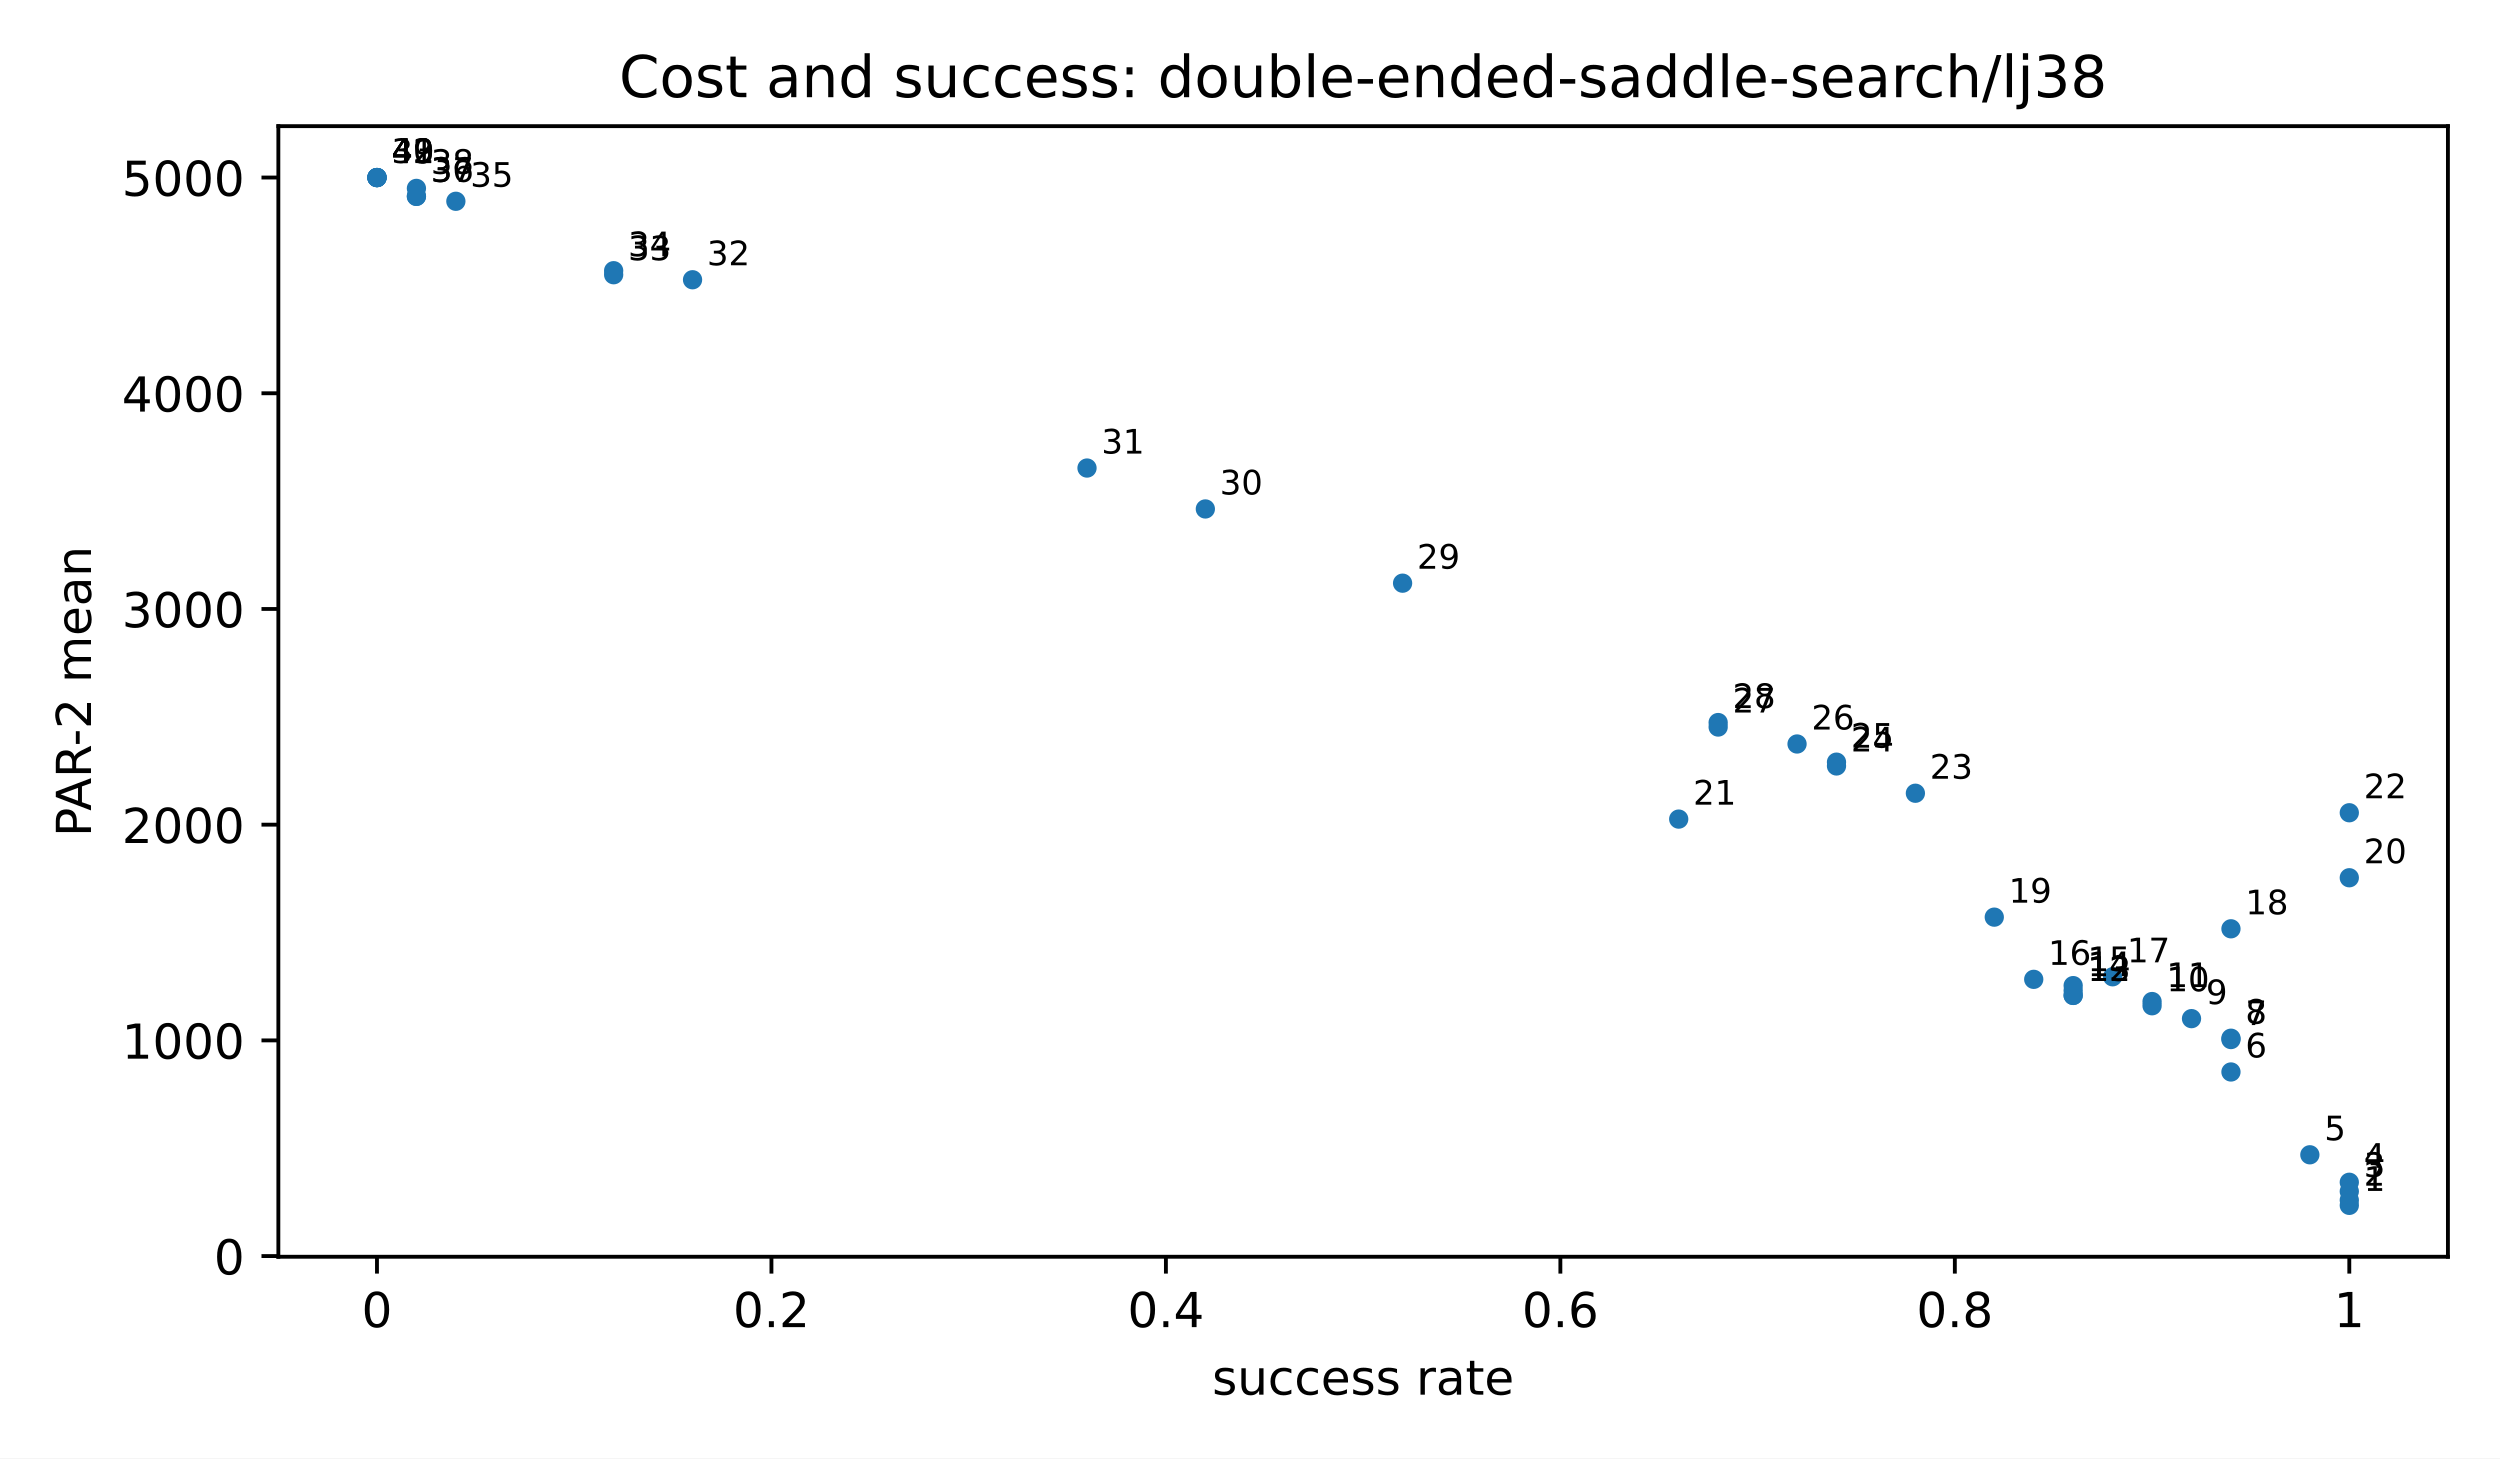
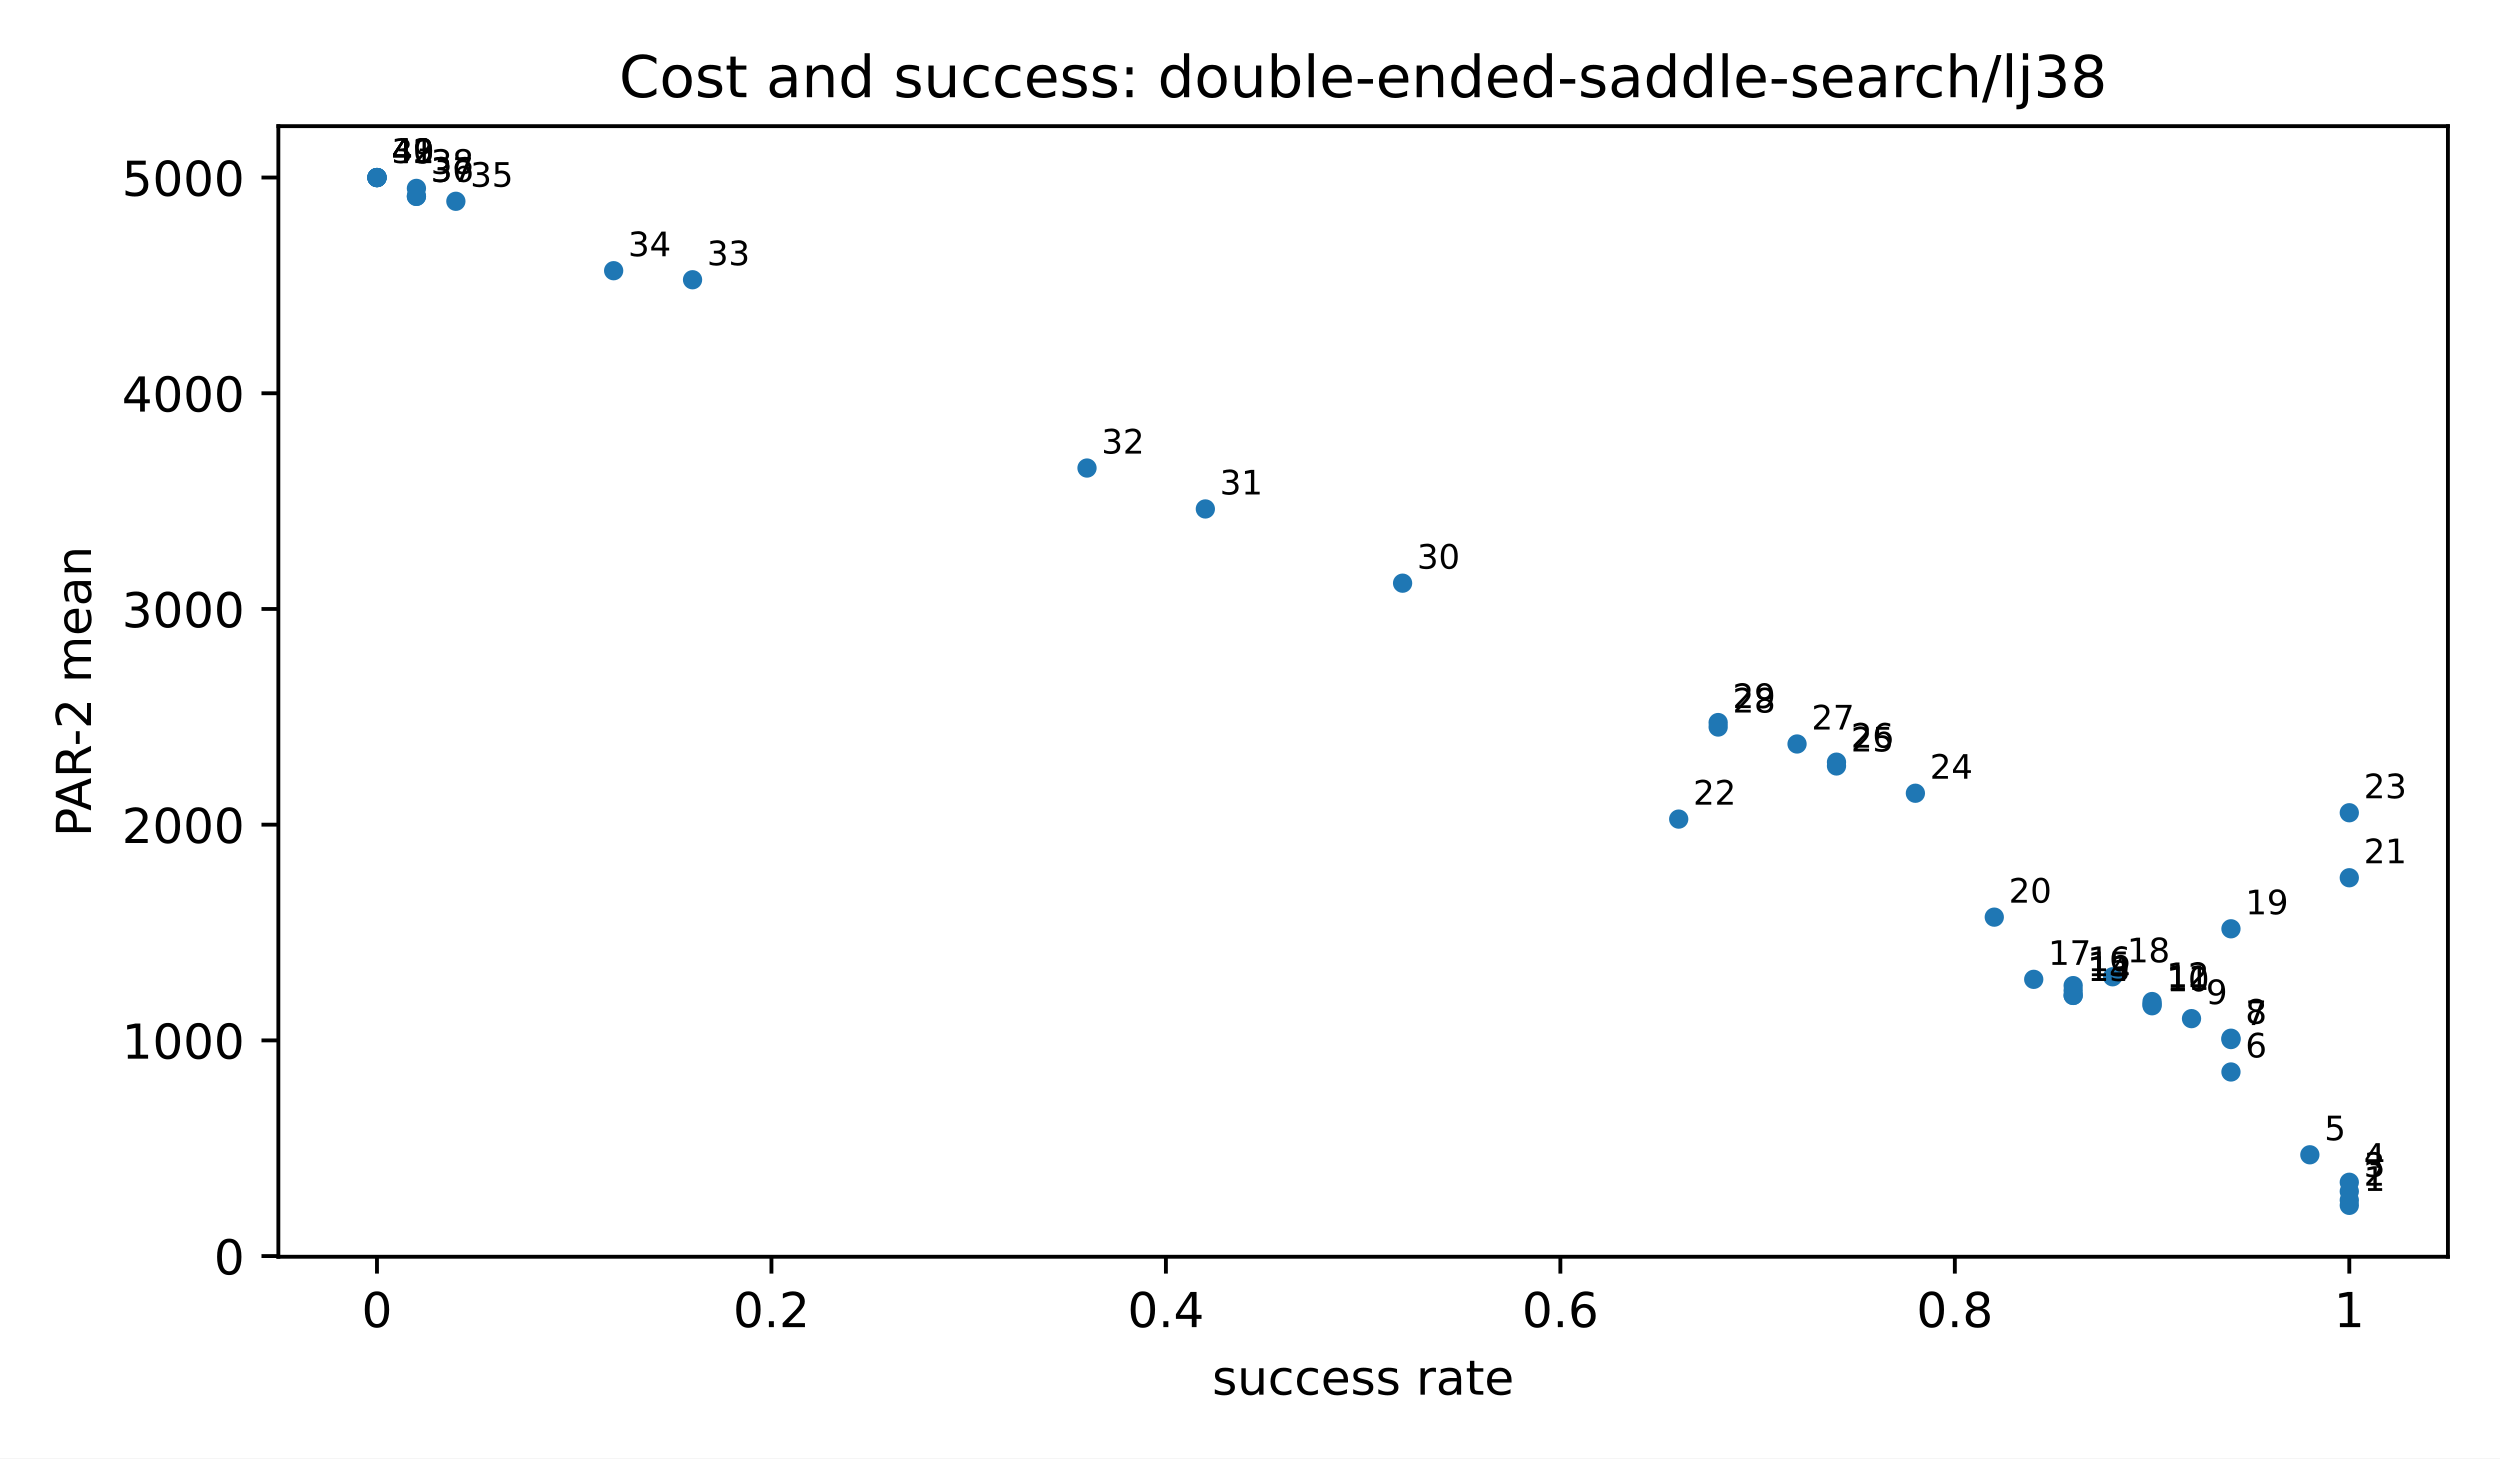
<svg xmlns="http://www.w3.org/2000/svg" xmlns:xlink="http://www.w3.org/1999/xlink" width="518.4pt" height="302.4pt" viewBox="0 0 518.4 302.4" version="1.1">
  <defs>
    <style type="text/css">*{stroke-linejoin: round; stroke-linecap: butt}</style>
  </defs>
  <g id="figure_1">
    <g id="patch_1">
      <path d="M 0 302.4  L 518.4 302.4  L 518.4 0  L 0 0  z " style="fill: #ffffff" />
    </g>
    <g id="axes_1">
      <g id="patch_2">
        <path d="M 57.72 260.6  L 507.6 260.6  L 507.6 26.16  L 57.72 26.16  z " style="fill: #ffffff" />
      </g>
      <g id="PathCollection_1">
        <defs>
          <path id="m2d8934182f" d="M 0 2  C 0.53 2 1.039 1.789 1.414 1.414  C 1.789 1.039 2 0.53 2 0  C 2 -0.53 1.789 -1.039 1.414 -1.414  C 1.039 -1.789 0.53 -2 0 -2  C -0.53 -2 -1.039 -1.789 -1.414 -1.414  C -1.789 -1.039 -2 -0.53 -2 0  C -2 0.53 -1.789 1.039 -1.414 1.414  C -1.039 1.789 -0.53 2 0 2  z " />
        </defs>
        <g clip-path="url(#pfbca4baf77)">
          <use xlink:href="#m2d8934182f" x="487.151" y="249.944" style="fill: #1f77b4" />
          <use xlink:href="#m2d8934182f" x="487.151" y="248.858" style="fill: #1f77b4" />
          <use xlink:href="#m2d8934182f" x="487.151" y="247.053" style="fill: #1f77b4" />
          <use xlink:href="#m2d8934182f" x="487.151" y="245.154" style="fill: #1f77b4" />
          <use xlink:href="#m2d8934182f" x="478.971" y="239.457" style="fill: #1f77b4" />
          <use xlink:href="#m2d8934182f" x="462.612" y="222.285" style="fill: #1f77b4" />
          <use xlink:href="#m2d8934182f" x="462.612" y="215.561" style="fill: #1f77b4" />
          <use xlink:href="#m2d8934182f" x="462.612" y="215.284" style="fill: #1f77b4" />
          <use xlink:href="#m2d8934182f" x="454.432" y="211.224" style="fill: #1f77b4" />
          <use xlink:href="#m2d8934182f" x="446.253" y="208.555" style="fill: #1f77b4" />
+           <use xlink:href="#m2d8934182f" x="446.253" y="208.272" style="fill: #1f77b4" />
          <use xlink:href="#m2d8934182f" x="446.253" y="207.679" style="fill: #1f77b4" />
          <use xlink:href="#m2d8934182f" x="429.893" y="206.412" style="fill: #1f77b4" />
          <use xlink:href="#m2d8934182f" x="429.893" y="206.407" style="fill: #1f77b4" />
          <use xlink:href="#m2d8934182f" x="429.893" y="205.411" style="fill: #1f77b4" />
          <use xlink:href="#m2d8934182f" x="429.893" y="204.377" style="fill: #1f77b4" />
          <use xlink:href="#m2d8934182f" x="421.714" y="203.077" style="fill: #1f77b4" />
          <use xlink:href="#m2d8934182f" x="438.073" y="202.546" style="fill: #1f77b4" />
          <use xlink:href="#m2d8934182f" x="462.612" y="192.596" style="fill: #1f77b4" />
          <use xlink:href="#m2d8934182f" x="413.534" y="190.179" style="fill: #1f77b4" />
          <use xlink:href="#m2d8934182f" x="487.151" y="182.01" style="fill: #1f77b4" />
          <use xlink:href="#m2d8934182f" x="348.097" y="169.848" style="fill: #1f77b4" />
          <use xlink:href="#m2d8934182f" x="487.151" y="168.531" style="fill: #1f77b4" />
          <use xlink:href="#m2d8934182f" x="397.175" y="164.487" style="fill: #1f77b4" />
          <use xlink:href="#m2d8934182f" x="380.816" y="158.83" style="fill: #1f77b4" />
          <use xlink:href="#m2d8934182f" x="380.816" y="158.04" style="fill: #1f77b4" />
          <use xlink:href="#m2d8934182f" x="372.636" y="154.274" style="fill: #1f77b4" />
          <use xlink:href="#m2d8934182f" x="356.277" y="150.758" style="fill: #1f77b4" />
          <use xlink:href="#m2d8934182f" x="356.277" y="149.827" style="fill: #1f77b4" />
          <use xlink:href="#m2d8934182f" x="290.84" y="120.928" style="fill: #1f77b4" />
          <use xlink:href="#m2d8934182f" x="249.941" y="105.537" style="fill: #1f77b4" />
          <use xlink:href="#m2d8934182f" x="225.403" y="97.053" style="fill: #1f77b4" />
          <use xlink:href="#m2d8934182f" x="143.606" y="58.009" style="fill: #1f77b4" />
-           <use xlink:href="#m2d8934182f" x="127.247" y="56.968" style="fill: #1f77b4" />
          <use xlink:href="#m2d8934182f" x="127.247" y="56.133" style="fill: #1f77b4" />
          <use xlink:href="#m2d8934182f" x="94.528" y="41.738" style="fill: #1f77b4" />
          <use xlink:href="#m2d8934182f" x="86.349" y="40.715" style="fill: #1f77b4" />
          <use xlink:href="#m2d8934182f" x="86.349" y="40.715" style="fill: #1f77b4" />
          <use xlink:href="#m2d8934182f" x="86.349" y="39.066" style="fill: #1f77b4" />
          <use xlink:href="#m2d8934182f" x="78.169" y="36.816" style="fill: #1f77b4" />
          <use xlink:href="#m2d8934182f" x="78.169" y="36.816" style="fill: #1f77b4" />
          <use xlink:href="#m2d8934182f" x="78.169" y="36.816" style="fill: #1f77b4" />
          <use xlink:href="#m2d8934182f" x="78.169" y="36.816" style="fill: #1f77b4" />
          <use xlink:href="#m2d8934182f" x="78.169" y="36.816" style="fill: #1f77b4" />
        </g>
      </g>
      <g id="matplotlib.axis_1">
        <g id="xtick_1">
          <g id="line2d_1">
            <defs>
              <path id="m8ea4d47d77" d="M 0 0  L 0 3.5  " style="stroke: #000000; stroke-width: 0.8" />
            </defs>
            <g>
              <use xlink:href="#m8ea4d47d77" x="78.169" y="260.6" style="stroke: #000000; stroke-width: 0.8" />
            </g>
          </g>
          <g id="text_1">
            <text style="font-size: 10px; font-family: 'DejaVu Sans', 'Bitstream Vera Sans', 'Computer Modern Sans Serif', 'Lucida Grande', 'Verdana', 'Geneva', 'Lucid', 'Arial', 'Helvetica', 'Avant Garde', sans-serif; text-anchor: middle" x="78.169" y="275.198" transform="rotate(-0 78.16909 275.1977)">0</text>
          </g>
        </g>
        <g id="xtick_2">
          <g id="line2d_2">
            <g>
              <use xlink:href="#m8ea4d47d77" x="159.965" y="260.6" style="stroke: #000000; stroke-width: 0.8" />
            </g>
          </g>
          <g id="text_2">
            <text style="font-size: 10px; font-family: 'DejaVu Sans', 'Bitstream Vera Sans', 'Computer Modern Sans Serif', 'Lucida Grande', 'Verdana', 'Geneva', 'Lucid', 'Arial', 'Helvetica', 'Avant Garde', sans-serif; text-anchor: middle" x="159.965" y="275.198" transform="rotate(-0 159.9655 275.1977)">0.2</text>
          </g>
        </g>
        <g id="xtick_3">
          <g id="line2d_3">
            <g>
              <use xlink:href="#m8ea4d47d77" x="241.762" y="260.6" style="stroke: #000000; stroke-width: 0.8" />
            </g>
          </g>
          <g id="text_3">
            <text style="font-size: 10px; font-family: 'DejaVu Sans', 'Bitstream Vera Sans', 'Computer Modern Sans Serif', 'Lucida Grande', 'Verdana', 'Geneva', 'Lucid', 'Arial', 'Helvetica', 'Avant Garde', sans-serif; text-anchor: middle" x="241.762" y="275.198" transform="rotate(-0 241.7618 275.1977)">0.4</text>
          </g>
        </g>
        <g id="xtick_4">
          <g id="line2d_4">
            <g>
              <use xlink:href="#m8ea4d47d77" x="323.558" y="260.6" style="stroke: #000000; stroke-width: 0.8" />
            </g>
          </g>
          <g id="text_4">
            <text style="font-size: 10px; font-family: 'DejaVu Sans', 'Bitstream Vera Sans', 'Computer Modern Sans Serif', 'Lucida Grande', 'Verdana', 'Geneva', 'Lucid', 'Arial', 'Helvetica', 'Avant Garde', sans-serif; text-anchor: middle" x="323.558" y="275.198" transform="rotate(-0 323.5582 275.1977)">0.6</text>
          </g>
        </g>
        <g id="xtick_5">
          <g id="line2d_5">
            <g>
              <use xlink:href="#m8ea4d47d77" x="405.355" y="260.6" style="stroke: #000000; stroke-width: 0.8" />
            </g>
          </g>
          <g id="text_5">
            <text style="font-size: 10px; font-family: 'DejaVu Sans', 'Bitstream Vera Sans', 'Computer Modern Sans Serif', 'Lucida Grande', 'Verdana', 'Geneva', 'Lucid', 'Arial', 'Helvetica', 'Avant Garde', sans-serif; text-anchor: middle" x="405.355" y="275.198" transform="rotate(-0 405.3545 275.1977)">0.8</text>
          </g>
        </g>
        <g id="xtick_6">
          <g id="line2d_6">
            <g>
              <use xlink:href="#m8ea4d47d77" x="487.151" y="260.6" style="stroke: #000000; stroke-width: 0.8" />
            </g>
          </g>
          <g id="text_6">
            <text style="font-size: 10px; font-family: 'DejaVu Sans', 'Bitstream Vera Sans', 'Computer Modern Sans Serif', 'Lucida Grande', 'Verdana', 'Geneva', 'Lucid', 'Arial', 'Helvetica', 'Avant Garde', sans-serif; text-anchor: middle" x="487.151" y="275.198" transform="rotate(-0 487.1509 275.1977)">1</text>
          </g>
        </g>
        <g id="text_7">
          <text style="font-size: 10px; font-family: 'DejaVu Sans', 'Bitstream Vera Sans', 'Computer Modern Sans Serif', 'Lucida Grande', 'Verdana', 'Geneva', 'Lucid', 'Arial', 'Helvetica', 'Avant Garde', sans-serif; text-anchor: middle" x="282.66" y="289.198" transform="rotate(-0 282.66 289.1977)">success rate</text>
        </g>
      </g>
      <g id="matplotlib.axis_2">
        <g id="ytick_1">
          <g id="line2d_7">
            <defs>
              <path id="md659df78fa" d="M 0 0  L -3.5 0  " style="stroke: #000000; stroke-width: 0.8" />
            </defs>
            <g>
              <use xlink:href="#md659df78fa" x="57.72" y="260.464" style="stroke: #000000; stroke-width: 0.8" />
            </g>
          </g>
          <g id="text_8">
            <text style="font-size: 10px; font-family: 'DejaVu Sans', 'Bitstream Vera Sans', 'Computer Modern Sans Serif', 'Lucida Grande', 'Verdana', 'Geneva', 'Lucid', 'Arial', 'Helvetica', 'Avant Garde', sans-serif; text-anchor: end" x="50.72" y="264.263" transform="rotate(-0 50.72 264.2629)">0</text>
          </g>
        </g>
        <g id="ytick_2">
          <g id="line2d_8">
            <g>
              <use xlink:href="#md659df78fa" x="57.72" y="215.734" style="stroke: #000000; stroke-width: 0.8" />
            </g>
          </g>
          <g id="text_9">
            <text style="font-size: 10px; font-family: 'DejaVu Sans', 'Bitstream Vera Sans', 'Computer Modern Sans Serif', 'Lucida Grande', 'Verdana', 'Geneva', 'Lucid', 'Arial', 'Helvetica', 'Avant Garde', sans-serif; text-anchor: end" x="50.72" y="219.533" transform="rotate(-0 50.72 219.5333)">1000</text>
          </g>
        </g>
        <g id="ytick_3">
          <g id="line2d_9">
            <g>
              <use xlink:href="#md659df78fa" x="57.72" y="171.005" style="stroke: #000000; stroke-width: 0.8" />
            </g>
          </g>
          <g id="text_10">
            <text style="font-size: 10px; font-family: 'DejaVu Sans', 'Bitstream Vera Sans', 'Computer Modern Sans Serif', 'Lucida Grande', 'Verdana', 'Geneva', 'Lucid', 'Arial', 'Helvetica', 'Avant Garde', sans-serif; text-anchor: end" x="50.72" y="174.804" transform="rotate(-0 50.72 174.8038)">2000</text>
          </g>
        </g>
        <g id="ytick_4">
          <g id="line2d_10">
            <g>
              <use xlink:href="#md659df78fa" x="57.72" y="126.275" style="stroke: #000000; stroke-width: 0.8" />
            </g>
          </g>
          <g id="text_11">
            <text style="font-size: 10px; font-family: 'DejaVu Sans', 'Bitstream Vera Sans', 'Computer Modern Sans Serif', 'Lucida Grande', 'Verdana', 'Geneva', 'Lucid', 'Arial', 'Helvetica', 'Avant Garde', sans-serif; text-anchor: end" x="50.72" y="130.074" transform="rotate(-0 50.72 130.0743)">3000</text>
          </g>
        </g>
        <g id="ytick_5">
          <g id="line2d_11">
            <g>
              <use xlink:href="#md659df78fa" x="57.72" y="81.546" style="stroke: #000000; stroke-width: 0.8" />
            </g>
          </g>
          <g id="text_12">
            <text style="font-size: 10px; font-family: 'DejaVu Sans', 'Bitstream Vera Sans', 'Computer Modern Sans Serif', 'Lucida Grande', 'Verdana', 'Geneva', 'Lucid', 'Arial', 'Helvetica', 'Avant Garde', sans-serif; text-anchor: end" x="50.72" y="85.345" transform="rotate(-0 50.72 85.34472)">4000</text>
          </g>
        </g>
        <g id="ytick_6">
          <g id="line2d_12">
            <g>
              <use xlink:href="#md659df78fa" x="57.72" y="36.816" style="stroke: #000000; stroke-width: 0.8" />
            </g>
          </g>
          <g id="text_13">
            <text style="font-size: 10px; font-family: 'DejaVu Sans', 'Bitstream Vera Sans', 'Computer Modern Sans Serif', 'Lucida Grande', 'Verdana', 'Geneva', 'Lucid', 'Arial', 'Helvetica', 'Avant Garde', sans-serif; text-anchor: end" x="50.72" y="40.615" transform="rotate(-0 50.72 40.61519)">5000</text>
          </g>
        </g>
        <g id="text_14">
          <text style="font-size: 10px; font-family: 'DejaVu Sans', 'Bitstream Vera Sans', 'Computer Modern Sans Serif', 'Lucida Grande', 'Verdana', 'Geneva', 'Lucid', 'Arial', 'Helvetica', 'Avant Garde', sans-serif; text-anchor: middle" x="18.868" y="143.38" transform="rotate(-90 18.86766 143.38)">PAR-2 mean</text>
        </g>
      </g>
      <g id="patch_3">
        <path d="M 57.72 260.6  L 57.72 26.16  " style="fill: none; stroke: #000000; stroke-width: 0.8; stroke-linejoin: miter; stroke-linecap: square" />
      </g>
      <g id="patch_4">
        <path d="M 507.6 260.6  L 507.6 26.16  " style="fill: none; stroke: #000000; stroke-width: 0.8; stroke-linejoin: miter; stroke-linecap: square" />
      </g>
      <g id="patch_5">
        <path d="M 57.72 260.6  L 507.6 260.6  " style="fill: none; stroke: #000000; stroke-width: 0.8; stroke-linejoin: miter; stroke-linecap: square" />
      </g>
      <g id="patch_6">
        <path d="M 57.72 26.16  L 507.6 26.16  " style="fill: none; stroke: #000000; stroke-width: 0.8; stroke-linejoin: miter; stroke-linecap: square" />
      </g>
      <g id="text_15">
        <text style="font-size: 7px; font-family: 'DejaVu Sans', 'Bitstream Vera Sans', 'Computer Modern Sans Serif', 'Lucida Grande', 'Verdana', 'Geneva', 'Lucid', 'Arial', 'Helvetica', 'Avant Garde', sans-serif; text-anchor: start" x="490.151" y="246.944" transform="rotate(-0 490.1509 246.9436)">1</text>
      </g>
      <g id="text_16">
        <text style="font-size: 7px; font-family: 'DejaVu Sans', 'Bitstream Vera Sans', 'Computer Modern Sans Serif', 'Lucida Grande', 'Verdana', 'Geneva', 'Lucid', 'Arial', 'Helvetica', 'Avant Garde', sans-serif; text-anchor: start" x="490.151" y="245.858" transform="rotate(-0 490.1509 245.8585)">2</text>
      </g>
      <g id="text_17">
        <text style="font-size: 7px; font-family: 'DejaVu Sans', 'Bitstream Vera Sans', 'Computer Modern Sans Serif', 'Lucida Grande', 'Verdana', 'Geneva', 'Lucid', 'Arial', 'Helvetica', 'Avant Garde', sans-serif; text-anchor: start" x="490.151" y="244.053" transform="rotate(-0 490.1509 244.0532)">3</text>
      </g>
      <g id="text_18">
        <text style="font-size: 7px; font-family: 'DejaVu Sans', 'Bitstream Vera Sans', 'Computer Modern Sans Serif', 'Lucida Grande', 'Verdana', 'Geneva', 'Lucid', 'Arial', 'Helvetica', 'Avant Garde', sans-serif; text-anchor: start" x="490.151" y="242.154" transform="rotate(-0 490.1509 242.154)">4</text>
      </g>
      <g id="text_19">
        <text style="font-size: 7px; font-family: 'DejaVu Sans', 'Bitstream Vera Sans', 'Computer Modern Sans Serif', 'Lucida Grande', 'Verdana', 'Geneva', 'Lucid', 'Arial', 'Helvetica', 'Avant Garde', sans-serif; text-anchor: start" x="481.971" y="236.457" transform="rotate(-0 481.9713 236.4572)">5</text>
      </g>
      <g id="text_20">
        <text style="font-size: 7px; font-family: 'DejaVu Sans', 'Bitstream Vera Sans', 'Computer Modern Sans Serif', 'Lucida Grande', 'Verdana', 'Geneva', 'Lucid', 'Arial', 'Helvetica', 'Avant Garde', sans-serif; text-anchor: start" x="465.612" y="219.285" transform="rotate(-0 465.612 219.2847)">6</text>
      </g>
      <g id="text_21">
        <text style="font-size: 7px; font-family: 'DejaVu Sans', 'Bitstream Vera Sans', 'Computer Modern Sans Serif', 'Lucida Grande', 'Verdana', 'Geneva', 'Lucid', 'Arial', 'Helvetica', 'Avant Garde', sans-serif; text-anchor: start" x="465.612" y="212.561" transform="rotate(-0 465.612 212.5609)">7</text>
      </g>
      <g id="text_22">
        <text style="font-size: 7px; font-family: 'DejaVu Sans', 'Bitstream Vera Sans', 'Computer Modern Sans Serif', 'Lucida Grande', 'Verdana', 'Geneva', 'Lucid', 'Arial', 'Helvetica', 'Avant Garde', sans-serif; text-anchor: start" x="465.612" y="212.284" transform="rotate(-0 465.612 212.2836)">8</text>
      </g>
      <g id="text_23">
        <text style="font-size: 7px; font-family: 'DejaVu Sans', 'Bitstream Vera Sans', 'Computer Modern Sans Serif', 'Lucida Grande', 'Verdana', 'Geneva', 'Lucid', 'Arial', 'Helvetica', 'Avant Garde', sans-serif; text-anchor: start" x="457.432" y="208.224" transform="rotate(-0 457.4324 208.224)">9</text>
      </g>
      <g id="text_24">
        <text style="font-size: 7px; font-family: 'DejaVu Sans', 'Bitstream Vera Sans', 'Computer Modern Sans Serif', 'Lucida Grande', 'Verdana', 'Geneva', 'Lucid', 'Arial', 'Helvetica', 'Avant Garde', sans-serif; text-anchor: start" x="449.253" y="205.555" transform="rotate(-0 449.2527 205.5554)">10</text>
      </g>
      <g id="text_25">
-         <text style="font-size: 7px; font-family: 'DejaVu Sans', 'Bitstream Vera Sans', 'Computer Modern Sans Serif', 'Lucida Grande', 'Verdana', 'Geneva', 'Lucid', 'Arial', 'Helvetica', 'Avant Garde', sans-serif; text-anchor: start" x="449.253" y="204.679" transform="rotate(-0 449.2527 204.6787)">11</text>
+         <text style="font-size: 7px; font-family: 'DejaVu Sans', 'Bitstream Vera Sans', 'Computer Modern Sans Serif', 'Lucida Grande', 'Verdana', 'Geneva', 'Lucid', 'Arial', 'Helvetica', 'Avant Garde', sans-serif; text-anchor: start" x="449.253" y="205.272" transform="rotate(-0 449.2527 205.2718)">11</text>
      </g>
      <g id="text_26">
-         <text style="font-size: 7px; font-family: 'DejaVu Sans', 'Bitstream Vera Sans', 'Computer Modern Sans Serif', 'Lucida Grande', 'Verdana', 'Geneva', 'Lucid', 'Arial', 'Helvetica', 'Avant Garde', sans-serif; text-anchor: start" x="432.893" y="203.412" transform="rotate(-0 432.8935 203.412)">12</text>
+         <text style="font-size: 7px; font-family: 'DejaVu Sans', 'Bitstream Vera Sans', 'Computer Modern Sans Serif', 'Lucida Grande', 'Verdana', 'Geneva', 'Lucid', 'Arial', 'Helvetica', 'Avant Garde', sans-serif; text-anchor: start" x="449.253" y="204.679" transform="rotate(-0 449.2527 204.6787)">12</text>
      </g>
      <g id="text_27">
-         <text style="font-size: 7px; font-family: 'DejaVu Sans', 'Bitstream Vera Sans', 'Computer Modern Sans Serif', 'Lucida Grande', 'Verdana', 'Geneva', 'Lucid', 'Arial', 'Helvetica', 'Avant Garde', sans-serif; text-anchor: start" x="432.893" y="203.407" transform="rotate(-0 432.8935 203.4075)">13</text>
+         <text style="font-size: 7px; font-family: 'DejaVu Sans', 'Bitstream Vera Sans', 'Computer Modern Sans Serif', 'Lucida Grande', 'Verdana', 'Geneva', 'Lucid', 'Arial', 'Helvetica', 'Avant Garde', sans-serif; text-anchor: start" x="432.893" y="203.412" transform="rotate(-0 432.8935 203.412)">13</text>
      </g>
      <g id="text_28">
-         <text style="font-size: 7px; font-family: 'DejaVu Sans', 'Bitstream Vera Sans', 'Computer Modern Sans Serif', 'Lucida Grande', 'Verdana', 'Geneva', 'Lucid', 'Arial', 'Helvetica', 'Avant Garde', sans-serif; text-anchor: start" x="432.893" y="202.411" transform="rotate(-0 432.8935 202.4109)">14</text>
+         <text style="font-size: 7px; font-family: 'DejaVu Sans', 'Bitstream Vera Sans', 'Computer Modern Sans Serif', 'Lucida Grande', 'Verdana', 'Geneva', 'Lucid', 'Arial', 'Helvetica', 'Avant Garde', sans-serif; text-anchor: start" x="432.893" y="203.407" transform="rotate(-0 432.8935 203.4075)">14</text>
      </g>
      <g id="text_29">
-         <text style="font-size: 7px; font-family: 'DejaVu Sans', 'Bitstream Vera Sans', 'Computer Modern Sans Serif', 'Lucida Grande', 'Verdana', 'Geneva', 'Lucid', 'Arial', 'Helvetica', 'Avant Garde', sans-serif; text-anchor: start" x="432.893" y="201.377" transform="rotate(-0 432.8935 201.3768)">15</text>
+         <text style="font-size: 7px; font-family: 'DejaVu Sans', 'Bitstream Vera Sans', 'Computer Modern Sans Serif', 'Lucida Grande', 'Verdana', 'Geneva', 'Lucid', 'Arial', 'Helvetica', 'Avant Garde', sans-serif; text-anchor: start" x="432.893" y="202.411" transform="rotate(-0 432.8935 202.4109)">15</text>
      </g>
      <g id="text_30">
-         <text style="font-size: 7px; font-family: 'DejaVu Sans', 'Bitstream Vera Sans', 'Computer Modern Sans Serif', 'Lucida Grande', 'Verdana', 'Geneva', 'Lucid', 'Arial', 'Helvetica', 'Avant Garde', sans-serif; text-anchor: start" x="424.714" y="200.077" transform="rotate(-0 424.7138 200.0769)">16</text>
+         <text style="font-size: 7px; font-family: 'DejaVu Sans', 'Bitstream Vera Sans', 'Computer Modern Sans Serif', 'Lucida Grande', 'Verdana', 'Geneva', 'Lucid', 'Arial', 'Helvetica', 'Avant Garde', sans-serif; text-anchor: start" x="432.893" y="201.377" transform="rotate(-0 432.8935 201.3768)">16</text>
      </g>
      <g id="text_31">
-         <text style="font-size: 7px; font-family: 'DejaVu Sans', 'Bitstream Vera Sans', 'Computer Modern Sans Serif', 'Lucida Grande', 'Verdana', 'Geneva', 'Lucid', 'Arial', 'Helvetica', 'Avant Garde', sans-serif; text-anchor: start" x="441.073" y="199.546" transform="rotate(-0 441.0731 199.5455)">17</text>
+         <text style="font-size: 7px; font-family: 'DejaVu Sans', 'Bitstream Vera Sans', 'Computer Modern Sans Serif', 'Lucida Grande', 'Verdana', 'Geneva', 'Lucid', 'Arial', 'Helvetica', 'Avant Garde', sans-serif; text-anchor: start" x="424.714" y="200.077" transform="rotate(-0 424.7138 200.0769)">17</text>
      </g>
      <g id="text_32">
-         <text style="font-size: 7px; font-family: 'DejaVu Sans', 'Bitstream Vera Sans', 'Computer Modern Sans Serif', 'Lucida Grande', 'Verdana', 'Geneva', 'Lucid', 'Arial', 'Helvetica', 'Avant Garde', sans-serif; text-anchor: start" x="465.612" y="189.596" transform="rotate(-0 465.612 189.5959)">18</text>
+         <text style="font-size: 7px; font-family: 'DejaVu Sans', 'Bitstream Vera Sans', 'Computer Modern Sans Serif', 'Lucida Grande', 'Verdana', 'Geneva', 'Lucid', 'Arial', 'Helvetica', 'Avant Garde', sans-serif; text-anchor: start" x="441.073" y="199.546" transform="rotate(-0 441.0731 199.5455)">18</text>
      </g>
      <g id="text_33">
-         <text style="font-size: 7px; font-family: 'DejaVu Sans', 'Bitstream Vera Sans', 'Computer Modern Sans Serif', 'Lucida Grande', 'Verdana', 'Geneva', 'Lucid', 'Arial', 'Helvetica', 'Avant Garde', sans-serif; text-anchor: start" x="416.534" y="187.179" transform="rotate(-0 416.5342 187.1787)">19</text>
+         <text style="font-size: 7px; font-family: 'DejaVu Sans', 'Bitstream Vera Sans', 'Computer Modern Sans Serif', 'Lucida Grande', 'Verdana', 'Geneva', 'Lucid', 'Arial', 'Helvetica', 'Avant Garde', sans-serif; text-anchor: start" x="465.612" y="189.596" transform="rotate(-0 465.612 189.5959)">19</text>
      </g>
      <g id="text_34">
-         <text style="font-size: 7px; font-family: 'DejaVu Sans', 'Bitstream Vera Sans', 'Computer Modern Sans Serif', 'Lucida Grande', 'Verdana', 'Geneva', 'Lucid', 'Arial', 'Helvetica', 'Avant Garde', sans-serif; text-anchor: start" x="490.151" y="179.01" transform="rotate(-0 490.1509 179.0102)">20</text>
+         <text style="font-size: 7px; font-family: 'DejaVu Sans', 'Bitstream Vera Sans', 'Computer Modern Sans Serif', 'Lucida Grande', 'Verdana', 'Geneva', 'Lucid', 'Arial', 'Helvetica', 'Avant Garde', sans-serif; text-anchor: start" x="416.534" y="187.179" transform="rotate(-0 416.5342 187.1787)">20</text>
      </g>
      <g id="text_35">
-         <text style="font-size: 7px; font-family: 'DejaVu Sans', 'Bitstream Vera Sans', 'Computer Modern Sans Serif', 'Lucida Grande', 'Verdana', 'Geneva', 'Lucid', 'Arial', 'Helvetica', 'Avant Garde', sans-serif; text-anchor: start" x="351.097" y="166.848" transform="rotate(-0 351.0971 166.8483)">21</text>
+         <text style="font-size: 7px; font-family: 'DejaVu Sans', 'Bitstream Vera Sans', 'Computer Modern Sans Serif', 'Lucida Grande', 'Verdana', 'Geneva', 'Lucid', 'Arial', 'Helvetica', 'Avant Garde', sans-serif; text-anchor: start" x="490.151" y="179.01" transform="rotate(-0 490.1509 179.0102)">21</text>
      </g>
      <g id="text_36">
-         <text style="font-size: 7px; font-family: 'DejaVu Sans', 'Bitstream Vera Sans', 'Computer Modern Sans Serif', 'Lucida Grande', 'Verdana', 'Geneva', 'Lucid', 'Arial', 'Helvetica', 'Avant Garde', sans-serif; text-anchor: start" x="490.151" y="165.531" transform="rotate(-0 490.1509 165.5314)">22</text>
+         <text style="font-size: 7px; font-family: 'DejaVu Sans', 'Bitstream Vera Sans', 'Computer Modern Sans Serif', 'Lucida Grande', 'Verdana', 'Geneva', 'Lucid', 'Arial', 'Helvetica', 'Avant Garde', sans-serif; text-anchor: start" x="351.097" y="166.848" transform="rotate(-0 351.0971 166.8483)">22</text>
      </g>
      <g id="text_37">
-         <text style="font-size: 7px; font-family: 'DejaVu Sans', 'Bitstream Vera Sans', 'Computer Modern Sans Serif', 'Lucida Grande', 'Verdana', 'Geneva', 'Lucid', 'Arial', 'Helvetica', 'Avant Garde', sans-serif; text-anchor: start" x="400.175" y="161.487" transform="rotate(-0 400.1749 161.487)">23</text>
+         <text style="font-size: 7px; font-family: 'DejaVu Sans', 'Bitstream Vera Sans', 'Computer Modern Sans Serif', 'Lucida Grande', 'Verdana', 'Geneva', 'Lucid', 'Arial', 'Helvetica', 'Avant Garde', sans-serif; text-anchor: start" x="490.151" y="165.531" transform="rotate(-0 490.1509 165.5314)">23</text>
      </g>
      <g id="text_38">
-         <text style="font-size: 7px; font-family: 'DejaVu Sans', 'Bitstream Vera Sans', 'Computer Modern Sans Serif', 'Lucida Grande', 'Verdana', 'Geneva', 'Lucid', 'Arial', 'Helvetica', 'Avant Garde', sans-serif; text-anchor: start" x="383.816" y="155.83" transform="rotate(-0 383.8156 155.8305)">24</text>
+         <text style="font-size: 7px; font-family: 'DejaVu Sans', 'Bitstream Vera Sans', 'Computer Modern Sans Serif', 'Lucida Grande', 'Verdana', 'Geneva', 'Lucid', 'Arial', 'Helvetica', 'Avant Garde', sans-serif; text-anchor: start" x="400.175" y="161.487" transform="rotate(-0 400.1749 161.487)">24</text>
      </g>
      <g id="text_39">
-         <text style="font-size: 7px; font-family: 'DejaVu Sans', 'Bitstream Vera Sans', 'Computer Modern Sans Serif', 'Lucida Grande', 'Verdana', 'Geneva', 'Lucid', 'Arial', 'Helvetica', 'Avant Garde', sans-serif; text-anchor: start" x="383.816" y="155.04" transform="rotate(-0 383.8156 155.0397)">25</text>
+         <text style="font-size: 7px; font-family: 'DejaVu Sans', 'Bitstream Vera Sans', 'Computer Modern Sans Serif', 'Lucida Grande', 'Verdana', 'Geneva', 'Lucid', 'Arial', 'Helvetica', 'Avant Garde', sans-serif; text-anchor: start" x="383.816" y="155.83" transform="rotate(-0 383.8156 155.8305)">25</text>
      </g>
      <g id="text_40">
-         <text style="font-size: 7px; font-family: 'DejaVu Sans', 'Bitstream Vera Sans', 'Computer Modern Sans Serif', 'Lucida Grande', 'Verdana', 'Geneva', 'Lucid', 'Arial', 'Helvetica', 'Avant Garde', sans-serif; text-anchor: start" x="375.636" y="151.274" transform="rotate(-0 375.636 151.2743)">26</text>
+         <text style="font-size: 7px; font-family: 'DejaVu Sans', 'Bitstream Vera Sans', 'Computer Modern Sans Serif', 'Lucida Grande', 'Verdana', 'Geneva', 'Lucid', 'Arial', 'Helvetica', 'Avant Garde', sans-serif; text-anchor: start" x="383.816" y="155.04" transform="rotate(-0 383.8156 155.0397)">26</text>
      </g>
      <g id="text_41">
-         <text style="font-size: 7px; font-family: 'DejaVu Sans', 'Bitstream Vera Sans', 'Computer Modern Sans Serif', 'Lucida Grande', 'Verdana', 'Geneva', 'Lucid', 'Arial', 'Helvetica', 'Avant Garde', sans-serif; text-anchor: start" x="359.277" y="147.758" transform="rotate(-0 359.2767 147.7577)">27</text>
+         <text style="font-size: 7px; font-family: 'DejaVu Sans', 'Bitstream Vera Sans', 'Computer Modern Sans Serif', 'Lucida Grande', 'Verdana', 'Geneva', 'Lucid', 'Arial', 'Helvetica', 'Avant Garde', sans-serif; text-anchor: start" x="375.636" y="151.274" transform="rotate(-0 375.636 151.2743)">27</text>
      </g>
      <g id="text_42">
-         <text style="font-size: 7px; font-family: 'DejaVu Sans', 'Bitstream Vera Sans', 'Computer Modern Sans Serif', 'Lucida Grande', 'Verdana', 'Geneva', 'Lucid', 'Arial', 'Helvetica', 'Avant Garde', sans-serif; text-anchor: start" x="359.277" y="146.827" transform="rotate(-0 359.2767 146.8273)">28</text>
+         <text style="font-size: 7px; font-family: 'DejaVu Sans', 'Bitstream Vera Sans', 'Computer Modern Sans Serif', 'Lucida Grande', 'Verdana', 'Geneva', 'Lucid', 'Arial', 'Helvetica', 'Avant Garde', sans-serif; text-anchor: start" x="359.277" y="147.758" transform="rotate(-0 359.2767 147.7577)">28</text>
      </g>
      <g id="text_43">
-         <text style="font-size: 7px; font-family: 'DejaVu Sans', 'Bitstream Vera Sans', 'Computer Modern Sans Serif', 'Lucida Grande', 'Verdana', 'Geneva', 'Lucid', 'Arial', 'Helvetica', 'Avant Garde', sans-serif; text-anchor: start" x="293.84" y="117.928" transform="rotate(-0 293.8396 117.9276)">29</text>
+         <text style="font-size: 7px; font-family: 'DejaVu Sans', 'Bitstream Vera Sans', 'Computer Modern Sans Serif', 'Lucida Grande', 'Verdana', 'Geneva', 'Lucid', 'Arial', 'Helvetica', 'Avant Garde', sans-serif; text-anchor: start" x="359.277" y="146.827" transform="rotate(-0 359.2767 146.8273)">29</text>
      </g>
      <g id="text_44">
-         <text style="font-size: 7px; font-family: 'DejaVu Sans', 'Bitstream Vera Sans', 'Computer Modern Sans Serif', 'Lucida Grande', 'Verdana', 'Geneva', 'Lucid', 'Arial', 'Helvetica', 'Avant Garde', sans-serif; text-anchor: start" x="252.941" y="102.537" transform="rotate(-0 252.9415 102.537)">30</text>
+         <text style="font-size: 7px; font-family: 'DejaVu Sans', 'Bitstream Vera Sans', 'Computer Modern Sans Serif', 'Lucida Grande', 'Verdana', 'Geneva', 'Lucid', 'Arial', 'Helvetica', 'Avant Garde', sans-serif; text-anchor: start" x="293.84" y="117.928" transform="rotate(-0 293.8396 117.9276)">30</text>
      </g>
      <g id="text_45">
-         <text style="font-size: 7px; font-family: 'DejaVu Sans', 'Bitstream Vera Sans', 'Computer Modern Sans Serif', 'Lucida Grande', 'Verdana', 'Geneva', 'Lucid', 'Arial', 'Helvetica', 'Avant Garde', sans-serif; text-anchor: start" x="228.403" y="94.053" transform="rotate(-0 228.4025 94.05273)">31</text>
+         <text style="font-size: 7px; font-family: 'DejaVu Sans', 'Bitstream Vera Sans', 'Computer Modern Sans Serif', 'Lucida Grande', 'Verdana', 'Geneva', 'Lucid', 'Arial', 'Helvetica', 'Avant Garde', sans-serif; text-anchor: start" x="252.941" y="102.537" transform="rotate(-0 252.9415 102.537)">31</text>
      </g>
      <g id="text_46">
-         <text style="font-size: 7px; font-family: 'DejaVu Sans', 'Bitstream Vera Sans', 'Computer Modern Sans Serif', 'Lucida Grande', 'Verdana', 'Geneva', 'Lucid', 'Arial', 'Helvetica', 'Avant Garde', sans-serif; text-anchor: start" x="146.606" y="55.009" transform="rotate(-0 146.6062 55.00922)">32</text>
+         <text style="font-size: 7px; font-family: 'DejaVu Sans', 'Bitstream Vera Sans', 'Computer Modern Sans Serif', 'Lucida Grande', 'Verdana', 'Geneva', 'Lucid', 'Arial', 'Helvetica', 'Avant Garde', sans-serif; text-anchor: start" x="228.403" y="94.053" transform="rotate(-0 228.4025 94.05273)">32</text>
      </g>
      <g id="text_47">
-         <text style="font-size: 7px; font-family: 'DejaVu Sans', 'Bitstream Vera Sans', 'Computer Modern Sans Serif', 'Lucida Grande', 'Verdana', 'Geneva', 'Lucid', 'Arial', 'Helvetica', 'Avant Garde', sans-serif; text-anchor: start" x="130.247" y="53.968" transform="rotate(-0 130.2469 53.96791)">33</text>
+         <text style="font-size: 7px; font-family: 'DejaVu Sans', 'Bitstream Vera Sans', 'Computer Modern Sans Serif', 'Lucida Grande', 'Verdana', 'Geneva', 'Lucid', 'Arial', 'Helvetica', 'Avant Garde', sans-serif; text-anchor: start" x="146.606" y="55.009" transform="rotate(-0 146.6062 55.00922)">33</text>
      </g>
      <g id="text_48">
        <text style="font-size: 7px; font-family: 'DejaVu Sans', 'Bitstream Vera Sans', 'Computer Modern Sans Serif', 'Lucida Grande', 'Verdana', 'Geneva', 'Lucid', 'Arial', 'Helvetica', 'Avant Garde', sans-serif; text-anchor: start" x="130.247" y="53.133" transform="rotate(-0 130.2469 53.13326)">34</text>
      </g>
      <g id="text_49">
        <text style="font-size: 7px; font-family: 'DejaVu Sans', 'Bitstream Vera Sans', 'Computer Modern Sans Serif', 'Lucida Grande', 'Verdana', 'Geneva', 'Lucid', 'Arial', 'Helvetica', 'Avant Garde', sans-serif; text-anchor: start" x="97.528" y="38.738" transform="rotate(-0 97.52836 38.73751)">35</text>
      </g>
      <g id="text_50">
        <text style="font-size: 7px; font-family: 'DejaVu Sans', 'Bitstream Vera Sans', 'Computer Modern Sans Serif', 'Lucida Grande', 'Verdana', 'Geneva', 'Lucid', 'Arial', 'Helvetica', 'Avant Garde', sans-serif; text-anchor: start" x="89.349" y="37.715" transform="rotate(-0 89.34873 37.71499)">36</text>
      </g>
      <g id="text_51">
        <text style="font-size: 7px; font-family: 'DejaVu Sans', 'Bitstream Vera Sans', 'Computer Modern Sans Serif', 'Lucida Grande', 'Verdana', 'Geneva', 'Lucid', 'Arial', 'Helvetica', 'Avant Garde', sans-serif; text-anchor: start" x="89.349" y="37.715" transform="rotate(-0 89.34873 37.71499)">37</text>
      </g>
      <g id="text_52">
        <text style="font-size: 7px; font-family: 'DejaVu Sans', 'Bitstream Vera Sans', 'Computer Modern Sans Serif', 'Lucida Grande', 'Verdana', 'Geneva', 'Lucid', 'Arial', 'Helvetica', 'Avant Garde', sans-serif; text-anchor: start" x="89.349" y="36.066" transform="rotate(-0 89.34873 36.06626)">38</text>
      </g>
      <g id="text_53">
        <text style="font-size: 7px; font-family: 'DejaVu Sans', 'Bitstream Vera Sans', 'Computer Modern Sans Serif', 'Lucida Grande', 'Verdana', 'Geneva', 'Lucid', 'Arial', 'Helvetica', 'Avant Garde', sans-serif; text-anchor: start" x="81.169" y="33.816" transform="rotate(-0 81.16909 33.81636)">39</text>
      </g>
      <g id="text_54">
        <text style="font-size: 7px; font-family: 'DejaVu Sans', 'Bitstream Vera Sans', 'Computer Modern Sans Serif', 'Lucida Grande', 'Verdana', 'Geneva', 'Lucid', 'Arial', 'Helvetica', 'Avant Garde', sans-serif; text-anchor: start" x="81.169" y="33.816" transform="rotate(-0 81.16909 33.81636)">40</text>
      </g>
      <g id="text_55">
        <text style="font-size: 7px; font-family: 'DejaVu Sans', 'Bitstream Vera Sans', 'Computer Modern Sans Serif', 'Lucida Grande', 'Verdana', 'Geneva', 'Lucid', 'Arial', 'Helvetica', 'Avant Garde', sans-serif; text-anchor: start" x="81.169" y="33.816" transform="rotate(-0 81.16909 33.81636)">41</text>
      </g>
      <g id="text_56">
        <text style="font-size: 7px; font-family: 'DejaVu Sans', 'Bitstream Vera Sans', 'Computer Modern Sans Serif', 'Lucida Grande', 'Verdana', 'Geneva', 'Lucid', 'Arial', 'Helvetica', 'Avant Garde', sans-serif; text-anchor: start" x="81.169" y="33.816" transform="rotate(-0 81.16909 33.81636)">42</text>
      </g>
      <g id="text_57">
        <text style="font-size: 7px; font-family: 'DejaVu Sans', 'Bitstream Vera Sans', 'Computer Modern Sans Serif', 'Lucida Grande', 'Verdana', 'Geneva', 'Lucid', 'Arial', 'Helvetica', 'Avant Garde', sans-serif; text-anchor: start" x="81.169" y="33.816" transform="rotate(-0 81.16909 33.81636)">43</text>
      </g>
      <g id="text_58">
        <text style="font-size: 12px; font-family: 'DejaVu Sans', 'Bitstream Vera Sans', 'Computer Modern Sans Serif', 'Lucida Grande', 'Verdana', 'Geneva', 'Lucid', 'Arial', 'Helvetica', 'Avant Garde', sans-serif; text-anchor: middle" x="282.66" y="20.16" transform="rotate(-0 282.66 20.16)">Cost and success: double-ended-saddle-search/lj38</text>
      </g>
    </g>
  </g>
  <defs>
    <clipPath id="pfbca4baf77">
      <rect x="57.72" y="26.16" width="449.88" height="234.44" />
    </clipPath>
  </defs>
</svg>
